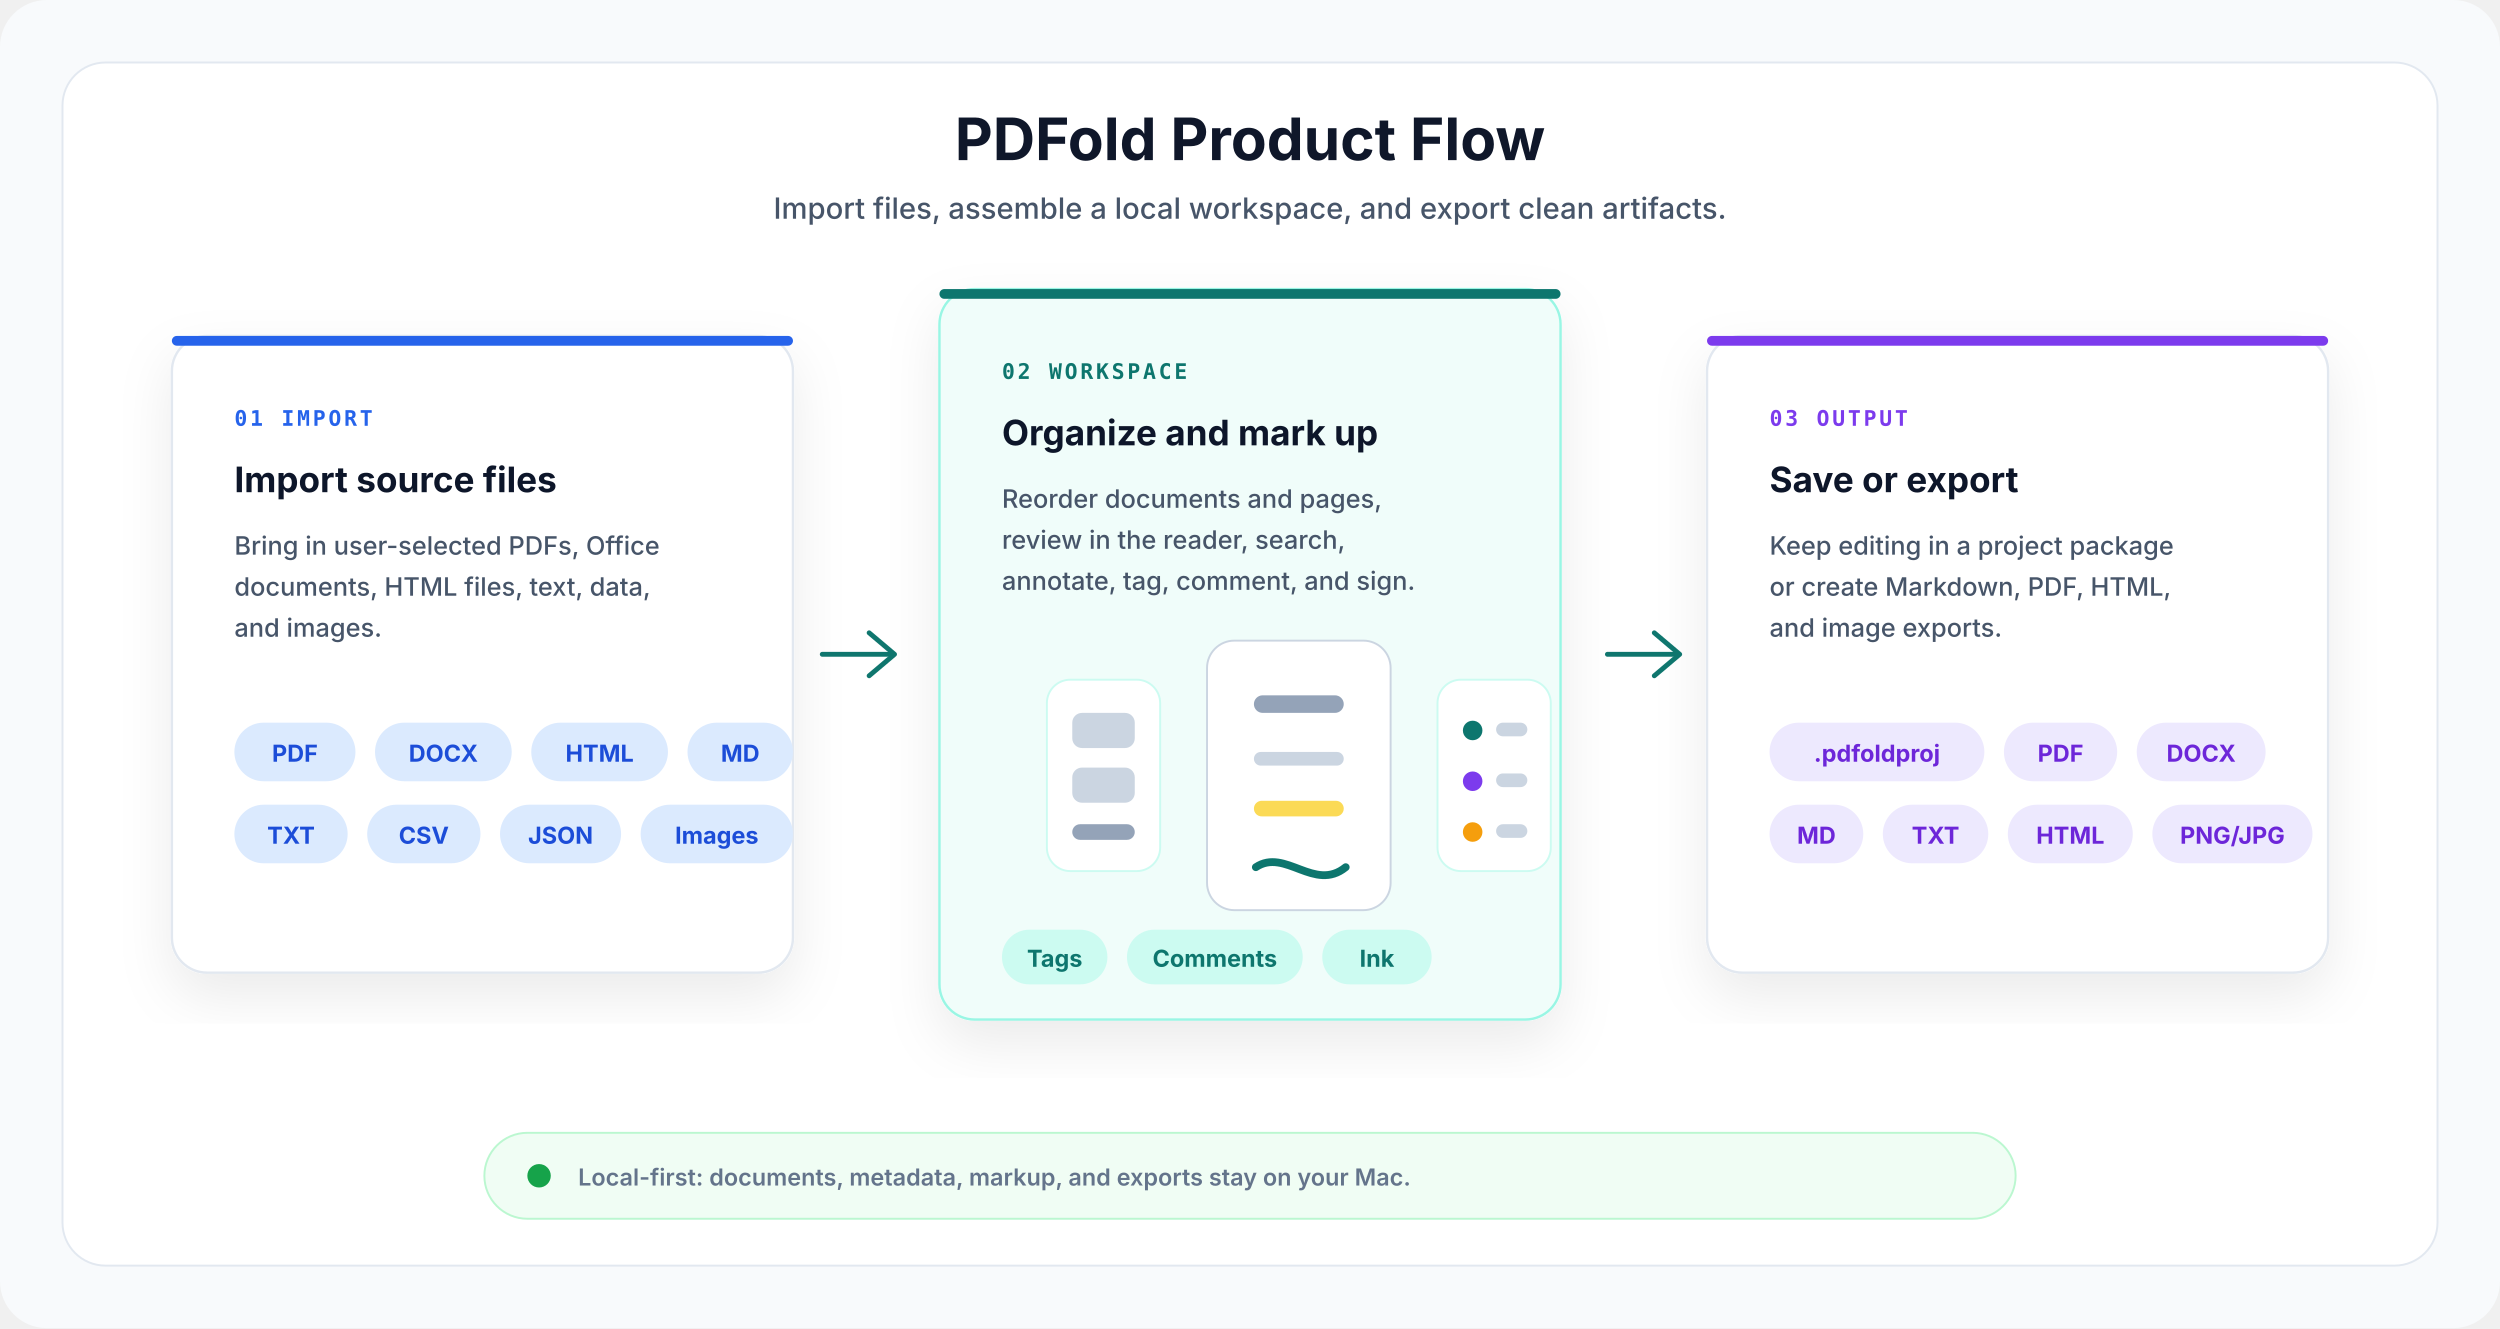
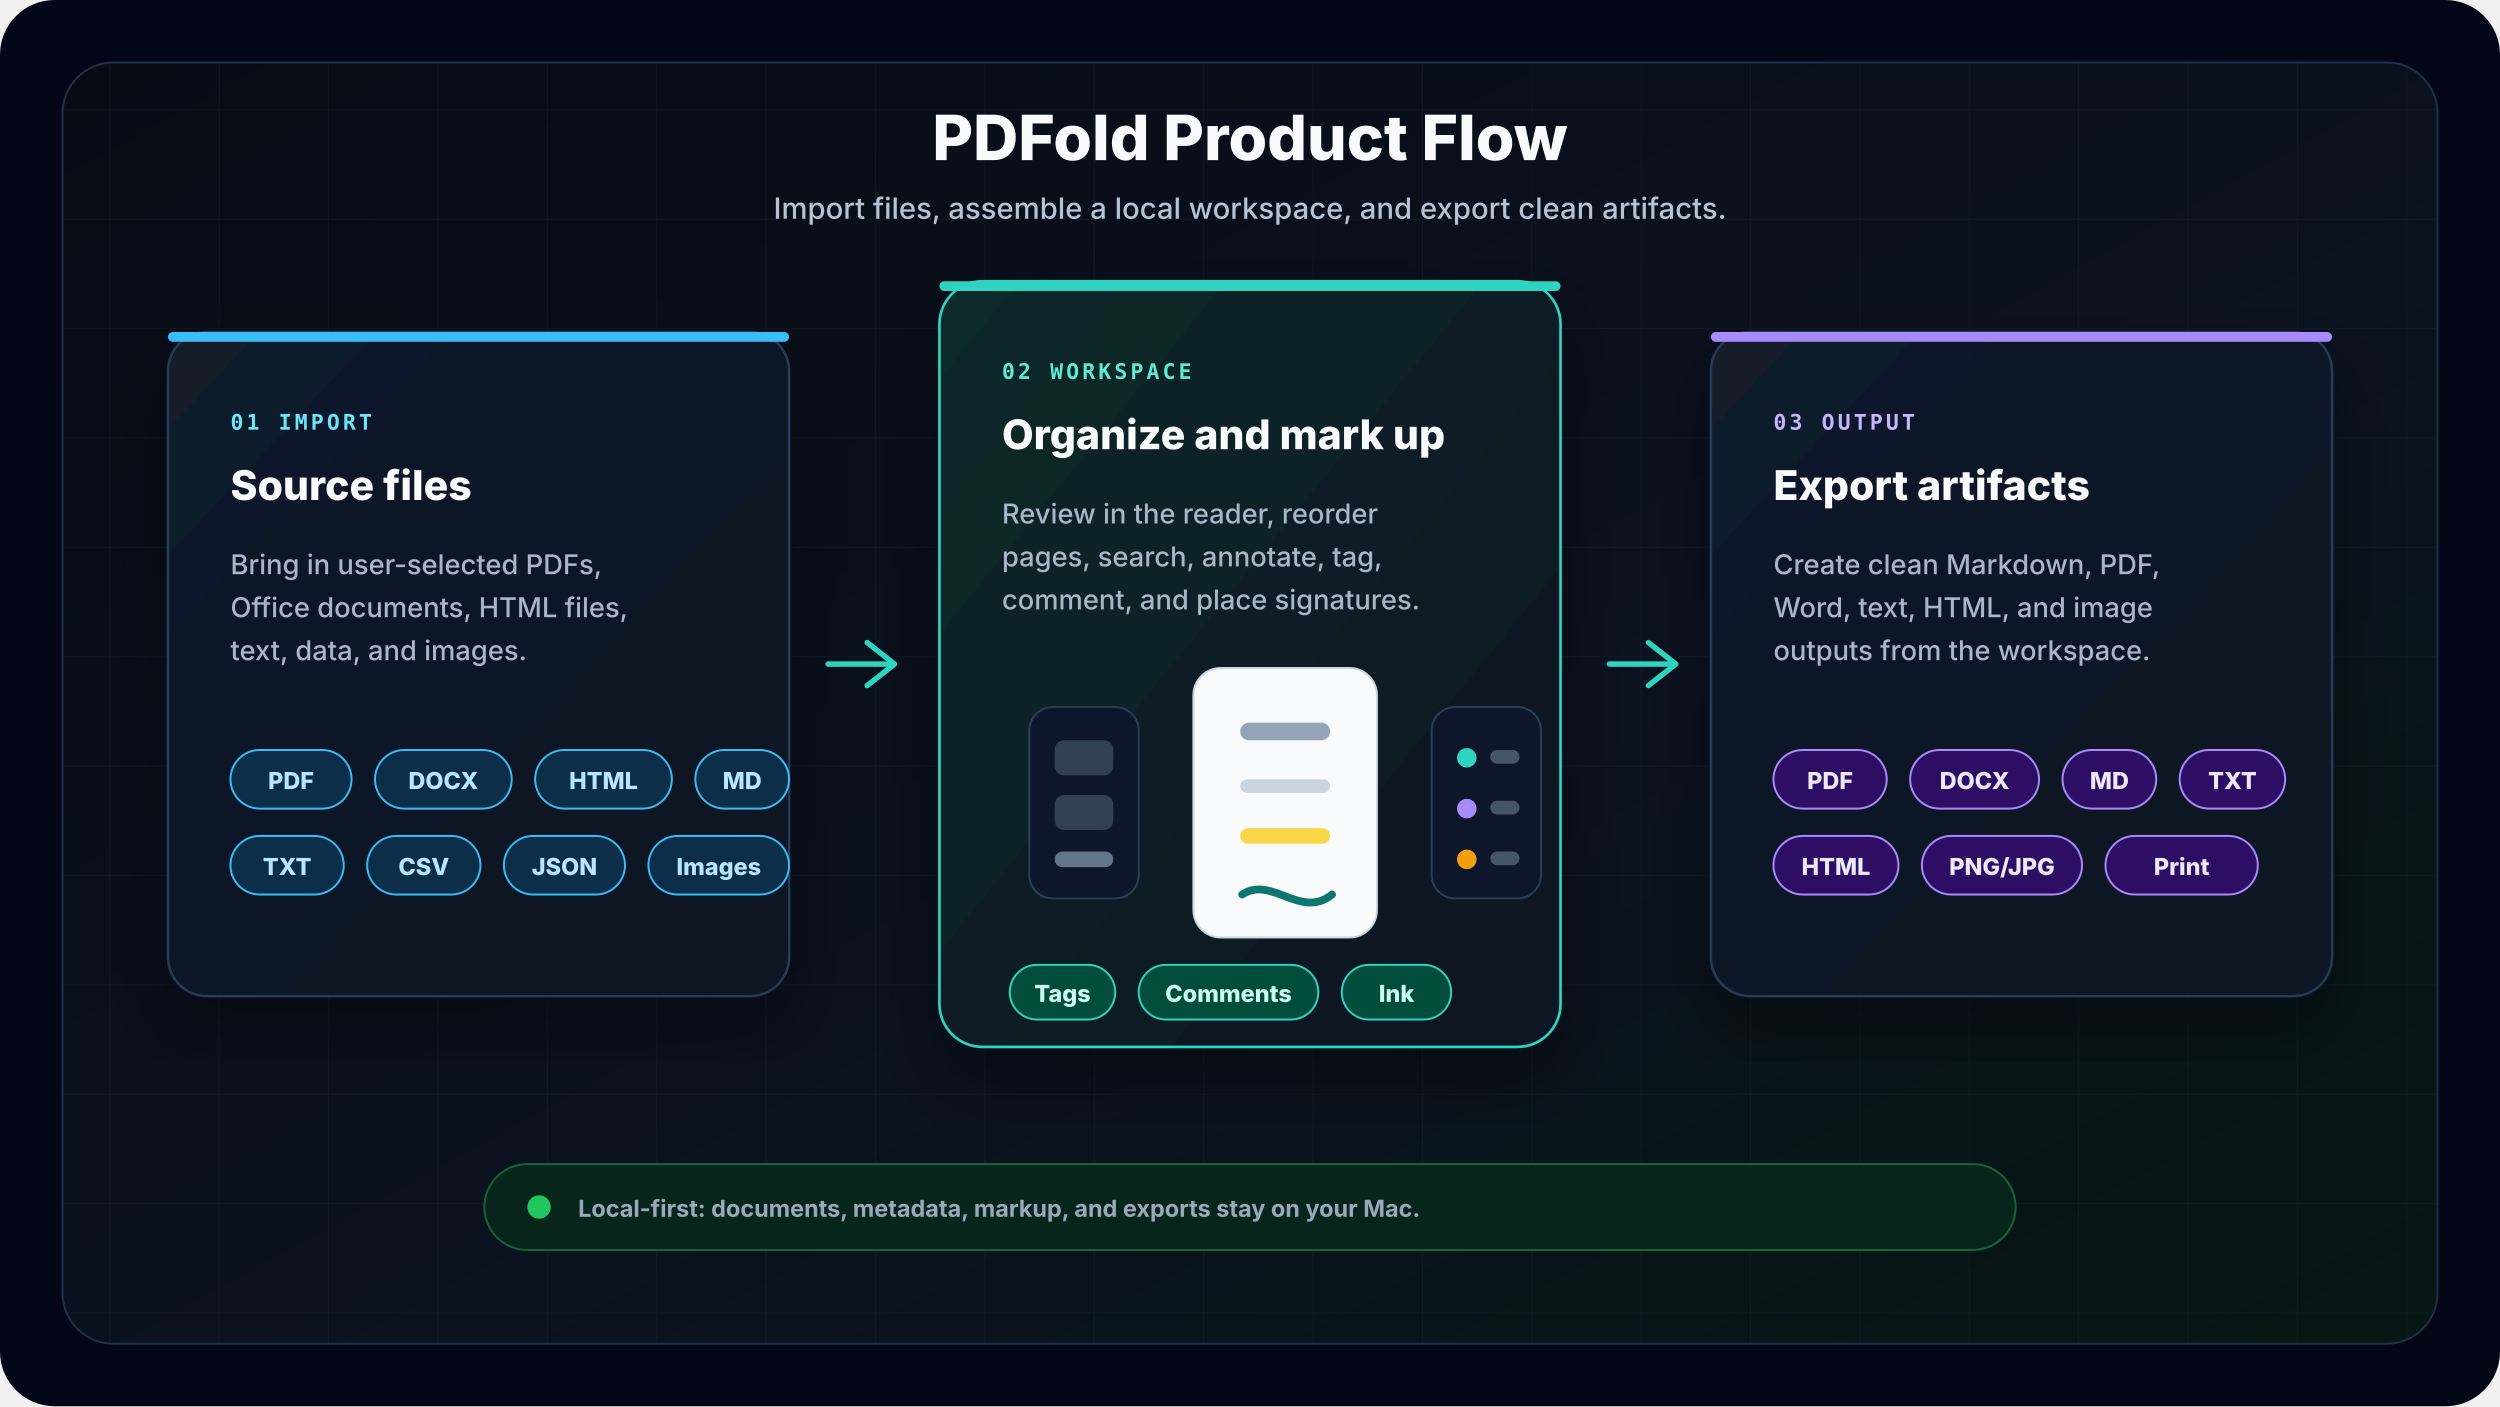
- <svg xmlns="http://www.w3.org/2000/svg" width="1280" height="680" viewBox="0 0 1280 680" fill="none" role="img" aria-labelledby="title desc">
+ <svg xmlns="http://www.w3.org/2000/svg" width="1280" height="720" viewBox="0 0 1280 720" fill="none" role="img" aria-labelledby="title desc">
  <defs>
-     <filter id="softShadow" x="-8%" y="-8%" width="116%" height="116%">
-       <feDropShadow dx="0" dy="12" stdDeviation="14" flood-color="#0F172A" flood-opacity="0.08" />
+     <linearGradient id="bg" x1="0" y1="0" x2="1" y2="1">
+       <stop offset="0" stop-color="#070B14" />
+       <stop offset="0.58" stop-color="#0B1220" />
+       <stop offset="1" stop-color="#071713" />
+     </linearGradient>
+     <linearGradient id="panel" x1="0" y1="0" x2="1" y2="1">
+       <stop offset="0" stop-color="#121B2B" />
+       <stop offset="1" stop-color="#0B1220" />
+     </linearGradient>
+     <linearGradient id="workspace" x1="0" y1="0" x2="1" y2="1">
+       <stop offset="0" stop-color="#0D2A2A" />
+       <stop offset="1" stop-color="#0B1220" />
+     </linearGradient>
+     <pattern id="grid" width="56" height="56" patternUnits="userSpaceOnUse">
+       <path d="M 56 0 L 0 0 0 56" stroke="#1F3147" stroke-width="1" opacity="0.22" />
+     </pattern>
+     <filter id="shadow" x="-10%" y="-10%" width="120%" height="120%">
+       <feDropShadow dx="0" dy="18" stdDeviation="18" flood-color="#000000" flood-opacity="0.38" />
    </filter>
    <style>
-       .title { font: 750 30px ui-sans-serif, system-ui, -apple-system, BlinkMacSystemFont, "Segoe UI", sans-serif; fill: #0F172A; }
-       .subtitle { font: 500 15px ui-sans-serif, system-ui, -apple-system, BlinkMacSystemFont, "Segoe UI", sans-serif; fill: #475569; }
-       .step { font: 750 18px ui-sans-serif, system-ui, -apple-system, BlinkMacSystemFont, "Segoe UI", sans-serif; fill: #0F172A; }
-       .body { font: 500 13px ui-sans-serif, system-ui, -apple-system, BlinkMacSystemFont, "Segoe UI", sans-serif; fill: #475569; }
-       .small { font: 600 12px ui-sans-serif, system-ui, -apple-system, BlinkMacSystemFont, "Segoe UI", sans-serif; fill: #64748B; }
-       .chip { font: 700 12px ui-sans-serif, system-ui, -apple-system, BlinkMacSystemFont, "Segoe UI", sans-serif; }
-       .tag { font: 700 11px ui-monospace, SFMono-Regular, Menlo, Monaco, Consolas, monospace; letter-spacing: 1.4px; }
-       .card { fill: #FFFFFF; stroke: #E2E8F0; stroke-width: 1.25; }
-       .arrow { stroke: #0F766E; stroke-width: 2.5; stroke-linecap: round; stroke-linejoin: round; }
+       .title { font: 800 32px ui-sans-serif, system-ui, -apple-system, BlinkMacSystemFont, "Segoe UI", sans-serif; fill: #F8FAFC; }
+       .subtitle { font: 550 15px ui-sans-serif, system-ui, -apple-system, BlinkMacSystemFont, "Segoe UI", sans-serif; fill: #B6C3D4; }
+       .step { font: 800 21px ui-sans-serif, system-ui, -apple-system, BlinkMacSystemFont, "Segoe UI", sans-serif; fill: #F8FAFC; }
+       .body { font: 550 14px ui-sans-serif, system-ui, -apple-system, BlinkMacSystemFont, "Segoe UI", sans-serif; fill: #A8B6C8; }
+       .caption { font: 650 12px ui-sans-serif, system-ui, -apple-system, BlinkMacSystemFont, "Segoe UI", sans-serif; fill: #9AA8BA; }
+       .chip { font: 800 12px ui-sans-serif, system-ui, -apple-system, BlinkMacSystemFont, "Segoe UI", sans-serif; }
+       .tag { font: 800 11px ui-monospace, SFMono-Regular, Menlo, Monaco, Consolas, monospace; letter-spacing: 1.6px; }
+       .card { fill: url(#panel); stroke: #263A55; stroke-width: 1.25; }
+       .workspaceCard { fill: url(#workspace); stroke: #2DD4BF; stroke-width: 1.35; }
+       .arrow { stroke: #2DD4BF; stroke-width: 2.8; stroke-linecap: round; stroke-linejoin: round; }
    </style>
  </defs>
-   <rect width="1280" height="680" rx="24" fill="#F8FAFC" />
-   <rect x="32" y="32" width="1216" height="616" rx="22" fill="#FFFFFF" stroke="#E2E8F0" />
+   <rect width="1280" height="720" rx="28" fill="#020617" />
+   <rect x="32" y="32" width="1216" height="656" rx="26" fill="url(#bg)" />
+   <rect x="32" y="32" width="1216" height="656" rx="26" fill="url(#grid)" />
+   <rect x="32" y="32" width="1216" height="656" rx="26" stroke="#1F3147" />
  <text x="640" y="82" text-anchor="middle" class="title">PDFold Product Flow</text>
  <text x="640" y="112" text-anchor="middle" class="subtitle">Import files, assemble a local workspace, and export clean artifacts.</text>
-   <g filter="url(#softShadow)">
-     <rect x="88" y="172" width="318" height="326" rx="18" class="card" />
-     <rect x="88" y="172" width="318" height="5" rx="2.5" fill="#2563EB" />
-     <text x="120" y="218" class="tag" fill="#2563EB">01 IMPORT</text>
-     <text x="120" y="252" class="step">Import source files</text>
-     <text x="120" y="284" class="body">Bring in user-selected PDFs, Office</text>
-     <text x="120" y="305" class="body">documents, HTML files, text, data,</text>
-     <text x="120" y="326" class="body">and images.</text>
-     <g transform="translate(120 370)">
-       <rect x="0" y="0" width="62" height="30" rx="15" fill="#DBEAFE" />
-       <text x="31" y="20" text-anchor="middle" class="chip" fill="#1D4ED8">PDF</text>
-       <rect x="72" y="0" width="70" height="30" rx="15" fill="#DBEAFE" />
-       <text x="107" y="20" text-anchor="middle" class="chip" fill="#1D4ED8">DOCX</text>
-       <rect x="152" y="0" width="70" height="30" rx="15" fill="#DBEAFE" />
-       <text x="187" y="20" text-anchor="middle" class="chip" fill="#1D4ED8">HTML</text>
-       <rect x="232" y="0" width="54" height="30" rx="15" fill="#DBEAFE" />
-       <text x="259" y="20" text-anchor="middle" class="chip" fill="#1D4ED8">MD</text>
-       <rect x="0" y="42" width="58" height="30" rx="15" fill="#DBEAFE" />
-       <text x="29" y="62" text-anchor="middle" class="chip" fill="#1D4ED8">TXT</text>
-       <rect x="68" y="42" width="58" height="30" rx="15" fill="#DBEAFE" />
-       <text x="97" y="62" text-anchor="middle" class="chip" fill="#1D4ED8">CSV</text>
-       <rect x="136" y="42" width="62" height="30" rx="15" fill="#DBEAFE" />
-       <text x="167" y="62" text-anchor="middle" class="chip" fill="#1D4ED8">JSON</text>
-       <rect x="208" y="42" width="78" height="30" rx="15" fill="#DBEAFE" />
-       <text x="247" y="62" text-anchor="middle" class="chip" fill="#1D4ED8">Images</text>
+   <g transform="translate(86 170)" filter="url(#shadow)">
+     <rect width="318" height="340" rx="20" class="card" />
+     <rect width="318" height="5" rx="2.5" fill="#38BDF8" />
+     <text x="32" y="50" class="tag" fill="#67E8F9">01 IMPORT</text>
+     <text x="32" y="86" class="step">Source files</text>
+     <text x="32" y="124" class="body">Bring in user-selected PDFs,</text>
+     <text x="32" y="146" class="body">Office documents, HTML files,</text>
+     <text x="32" y="168" class="body">text, data, and images.</text>
+     <g transform="translate(32 214)">
+       <rect x="0" y="0" width="62" height="30" rx="15" fill="#082F49" stroke="#38BDF8" />
+       <text x="31" y="20" text-anchor="middle" class="chip" fill="#BAE6FD">PDF</text>
+       <rect x="74" y="0" width="70" height="30" rx="15" fill="#082F49" stroke="#38BDF8" />
+       <text x="109" y="20" text-anchor="middle" class="chip" fill="#BAE6FD">DOCX</text>
+       <rect x="156" y="0" width="70" height="30" rx="15" fill="#082F49" stroke="#38BDF8" />
+       <text x="191" y="20" text-anchor="middle" class="chip" fill="#BAE6FD">HTML</text>
+       <rect x="238" y="0" width="48" height="30" rx="15" fill="#082F49" stroke="#38BDF8" />
+       <text x="262" y="20" text-anchor="middle" class="chip" fill="#BAE6FD">MD</text>
+       <rect x="0" y="44" width="58" height="30" rx="15" fill="#082F49" stroke="#38BDF8" />
+       <text x="29" y="64" text-anchor="middle" class="chip" fill="#BAE6FD">TXT</text>
+       <rect x="70" y="44" width="58" height="30" rx="15" fill="#082F49" stroke="#38BDF8" />
+       <text x="99" y="64" text-anchor="middle" class="chip" fill="#BAE6FD">CSV</text>
+       <rect x="140" y="44" width="62" height="30" rx="15" fill="#082F49" stroke="#38BDF8" />
+       <text x="171" y="64" text-anchor="middle" class="chip" fill="#BAE6FD">JSON</text>
+       <rect x="214" y="44" width="72" height="30" rx="15" fill="#082F49" stroke="#38BDF8" />
+       <text x="250" y="64" text-anchor="middle" class="chip" fill="#BAE6FD">Images</text>
    </g>
  </g>
-   <g filter="url(#softShadow)">
-     <rect x="481" y="148" width="318" height="374" rx="18" fill="#F0FDFA" stroke="#99F6E4" stroke-width="1.25" />
-     <rect x="481" y="148" width="318" height="5" rx="2.5" fill="#0F766E" />
-     <text x="513" y="194" class="tag" fill="#0F766E">02 WORKSPACE</text>
-     <text x="513" y="228" class="step">Organize and mark up</text>
-     <text x="513" y="260" class="body">Reorder documents and pages,</text>
-     <text x="513" y="281" class="body">review in the reader, search,</text>
-     <text x="513" y="302" class="body">annotate, tag, comment, and sign.</text>
-     <g transform="translate(536 348)">
-       <rect x="0" y="0" width="58" height="98" rx="12" fill="#FFFFFF" stroke="#CCFBF1" />
-       <rect x="13" y="17" width="32" height="18" rx="5" fill="#CBD5E1" />
-       <rect x="13" y="45" width="32" height="18" rx="5" fill="#CBD5E1" />
-       <rect x="13" y="74" width="32" height="8" rx="4" fill="#94A3B8" />
-       <rect x="82" y="-20" width="94" height="138" rx="14" fill="#FFFFFF" stroke="#CBD5E1" />
-       <rect x="106" y="8" width="46" height="9" rx="4.5" fill="#94A3B8" />
-       <rect x="106" y="37" width="46" height="7" rx="3.5" fill="#CBD5E1" />
-       <rect x="106" y="62" width="46" height="8" rx="4" fill="#FACC15" opacity="0.72" />
-       <path d="M107 96 C122 86 137 109 153 96" stroke="#0F766E" stroke-width="4" stroke-linecap="round" />
-       <rect x="200" y="0" width="58" height="98" rx="12" fill="#FFFFFF" stroke="#CCFBF1" />
-       <circle cx="218" cy="26" r="5" fill="#0F766E" />
-       <rect x="230" y="22" width="16" height="7" rx="3.5" fill="#CBD5E1" />
-       <circle cx="218" cy="52" r="5" fill="#7C3AED" />
-       <rect x="230" y="48" width="16" height="7" rx="3.5" fill="#CBD5E1" />
-       <circle cx="218" cy="78" r="5" fill="#F59E0B" />
-       <rect x="230" y="74" width="16" height="7" rx="3.5" fill="#CBD5E1" />
+   <g transform="translate(481 144)" filter="url(#shadow)">
+     <rect width="318" height="392" rx="22" class="workspaceCard" />
+     <rect width="318" height="5" rx="2.5" fill="#2DD4BF" />
+     <text x="32" y="50" class="tag" fill="#5EEAD4">02 WORKSPACE</text>
+     <text x="32" y="86" class="step">Organize and mark up</text>
+     <text x="32" y="124" class="body">Review in the reader, reorder</text>
+     <text x="32" y="146" class="body">pages, search, annotate, tag,</text>
+     <text x="32" y="168" class="body">comment, and place signatures.</text>
+     <g transform="translate(46 218)">
+       <rect x="0" y="0" width="56" height="98" rx="12" fill="#0F172A" stroke="#274155" />
+       <rect x="13" y="17" width="30" height="18" rx="5" fill="#334155" />
+       <rect x="13" y="45" width="30" height="18" rx="5" fill="#334155" />
+       <rect x="13" y="74" width="30" height="8" rx="4" fill="#64748B" />
+       <rect x="84" y="-20" width="94" height="138" rx="14" fill="#F8FAFC" stroke="#CBD5E1" />
+       <rect x="108" y="8" width="46" height="9" rx="4.5" fill="#94A3B8" />
+       <rect x="108" y="37" width="46" height="7" rx="3.5" fill="#CBD5E1" />
+       <rect x="108" y="62" width="46" height="8" rx="4" fill="#FACC15" opacity="0.78" />
+       <path d="M109 96 C124 86 139 109 155 96" stroke="#0F766E" stroke-width="4" stroke-linecap="round" />
+       <rect x="206" y="0" width="56" height="98" rx="12" fill="#0F172A" stroke="#274155" />
+       <circle cx="224" cy="26" r="5" fill="#2DD4BF" />
+       <rect x="236" y="22" width="15" height="7" rx="3.5" fill="#475569" />
+       <circle cx="224" cy="52" r="5" fill="#A78BFA" />
+       <rect x="236" y="48" width="15" height="7" rx="3.5" fill="#475569" />
+       <circle cx="224" cy="78" r="5" fill="#F59E0B" />
+       <rect x="236" y="74" width="15" height="7" rx="3.5" fill="#475569" />
    </g>
-     <g transform="translate(513 476)">
-       <rect x="0" y="0" width="54" height="28" rx="14" fill="#CCFBF1" />
-       <text x="27" y="19" text-anchor="middle" class="chip" fill="#0F766E">Tags</text>
-       <rect x="64" y="0" width="90" height="28" rx="14" fill="#CCFBF1" />
-       <text x="109" y="19" text-anchor="middle" class="chip" fill="#0F766E">Comments</text>
-       <rect x="164" y="0" width="56" height="28" rx="14" fill="#CCFBF1" />
-       <text x="192" y="19" text-anchor="middle" class="chip" fill="#0F766E">Ink</text>
+     <g transform="translate(36 350)">
+       <rect x="0" y="0" width="54" height="28" rx="14" fill="#064E3B" stroke="#2DD4BF" />
+       <text x="27" y="19" text-anchor="middle" class="chip" fill="#CCFBF1">Tags</text>
+       <rect x="66" y="0" width="92" height="28" rx="14" fill="#064E3B" stroke="#2DD4BF" />
+       <text x="112" y="19" text-anchor="middle" class="chip" fill="#CCFBF1">Comments</text>
+       <rect x="170" y="0" width="56" height="28" rx="14" fill="#064E3B" stroke="#2DD4BF" />
+       <text x="198" y="19" text-anchor="middle" class="chip" fill="#CCFBF1">Ink</text>
    </g>
  </g>
-   <g filter="url(#softShadow)">
-     <rect x="874" y="172" width="318" height="326" rx="18" class="card" />
-     <rect x="874" y="172" width="318" height="5" rx="2.5" fill="#7C3AED" />
-     <text x="906" y="218" class="tag" fill="#7C3AED">03 OUTPUT</text>
-     <text x="906" y="252" class="step">Save or export</text>
-     <text x="906" y="284" class="body">Keep editing in a project package</text>
-     <text x="906" y="305" class="body">or create Markdown, PDF, HTML,</text>
-     <text x="906" y="326" class="body">and image exports.</text>
-     <g transform="translate(906 370)">
-       <rect x="0" y="0" width="110" height="30" rx="15" fill="#EDE9FE" />
-       <text x="55" y="20" text-anchor="middle" class="chip" fill="#6D28D9">.pdfoldproj</text>
-       <rect x="120" y="0" width="58" height="30" rx="15" fill="#EDE9FE" />
-       <text x="149" y="20" text-anchor="middle" class="chip" fill="#6D28D9">PDF</text>
-       <rect x="188" y="0" width="66" height="30" rx="15" fill="#EDE9FE" />
-       <text x="221" y="20" text-anchor="middle" class="chip" fill="#6D28D9">DOCX</text>
-       <rect x="0" y="42" width="48" height="30" rx="15" fill="#EDE9FE" />
-       <text x="24" y="62" text-anchor="middle" class="chip" fill="#6D28D9">MD</text>
-       <rect x="58" y="42" width="54" height="30" rx="15" fill="#EDE9FE" />
-       <text x="85" y="62" text-anchor="middle" class="chip" fill="#6D28D9">TXT</text>
-       <rect x="122" y="42" width="64" height="30" rx="15" fill="#EDE9FE" />
-       <text x="154" y="62" text-anchor="middle" class="chip" fill="#6D28D9">HTML</text>
-       <rect x="196" y="42" width="82" height="30" rx="15" fill="#EDE9FE" />
-       <text x="237" y="62" text-anchor="middle" class="chip" fill="#6D28D9">PNG/JPG</text>
+   <g transform="translate(876 170)" filter="url(#shadow)">
+     <rect width="318" height="340" rx="20" class="card" />
+     <rect width="318" height="5" rx="2.5" fill="#A78BFA" />
+     <text x="32" y="50" class="tag" fill="#C4B5FD">03 OUTPUT</text>
+     <text x="32" y="86" class="step">Export artifacts</text>
+     <text x="32" y="124" class="body">Create clean Markdown, PDF,</text>
+     <text x="32" y="146" class="body">Word, text, HTML, and image</text>
+     <text x="32" y="168" class="body">outputs from the workspace.</text>
+     <g transform="translate(32 214)">
+       <rect x="0" y="0" width="58" height="30" rx="15" fill="#2E1065" stroke="#A78BFA" />
+       <text x="29" y="20" text-anchor="middle" class="chip" fill="#EDE9FE">PDF</text>
+       <rect x="70" y="0" width="66" height="30" rx="15" fill="#2E1065" stroke="#A78BFA" />
+       <text x="103" y="20" text-anchor="middle" class="chip" fill="#EDE9FE">DOCX</text>
+       <rect x="148" y="0" width="48" height="30" rx="15" fill="#2E1065" stroke="#A78BFA" />
+       <text x="172" y="20" text-anchor="middle" class="chip" fill="#EDE9FE">MD</text>
+       <rect x="208" y="0" width="54" height="30" rx="15" fill="#2E1065" stroke="#A78BFA" />
+       <text x="235" y="20" text-anchor="middle" class="chip" fill="#EDE9FE">TXT</text>
+       <rect x="0" y="44" width="64" height="30" rx="15" fill="#2E1065" stroke="#A78BFA" />
+       <text x="32" y="64" text-anchor="middle" class="chip" fill="#EDE9FE">HTML</text>
+       <rect x="76" y="44" width="82" height="30" rx="15" fill="#2E1065" stroke="#A78BFA" />
+       <text x="117" y="64" text-anchor="middle" class="chip" fill="#EDE9FE">PNG/JPG</text>
+       <rect x="170" y="44" width="78" height="30" rx="15" fill="#2E1065" stroke="#A78BFA" />
+       <text x="209" y="64" text-anchor="middle" class="chip" fill="#EDE9FE">Print</text>
    </g>
  </g>
-   <path d="M421 335 H457" class="arrow" />
-   <path d="M445 324 L458 335 L445 346" class="arrow" />
-   <path d="M823 335 H859" class="arrow" />
-   <path d="M847 324 L860 335 L847 346" class="arrow" />
-   <g transform="translate(248 580)">
-     <rect width="784" height="44" rx="22" fill="#F0FDF4" stroke="#BBF7D0" />
-     <circle cx="28" cy="22" r="6" fill="#16A34A" />
-     <text x="48" y="27" class="small">Local-first: documents, metadata, markup, and exports stay on your Mac.</text>
+   <path d="M424 340 H456" class="arrow" />
+   <path d="M444 329 L458 340 L444 351" class="arrow" />
+   <path d="M824 340 H856" class="arrow" />
+   <path d="M844 329 L858 340 L844 351" class="arrow" />
+   <g transform="translate(248 596)">
+     <rect width="784" height="44" rx="22" fill="#08251C" stroke="#166534" />
+     <circle cx="28" cy="22" r="6" fill="#22C55E" />
+     <text x="48" y="27" class="caption">Local-first: documents, metadata, markup, and exports stay on your Mac.</text>
  </g>
</svg>
